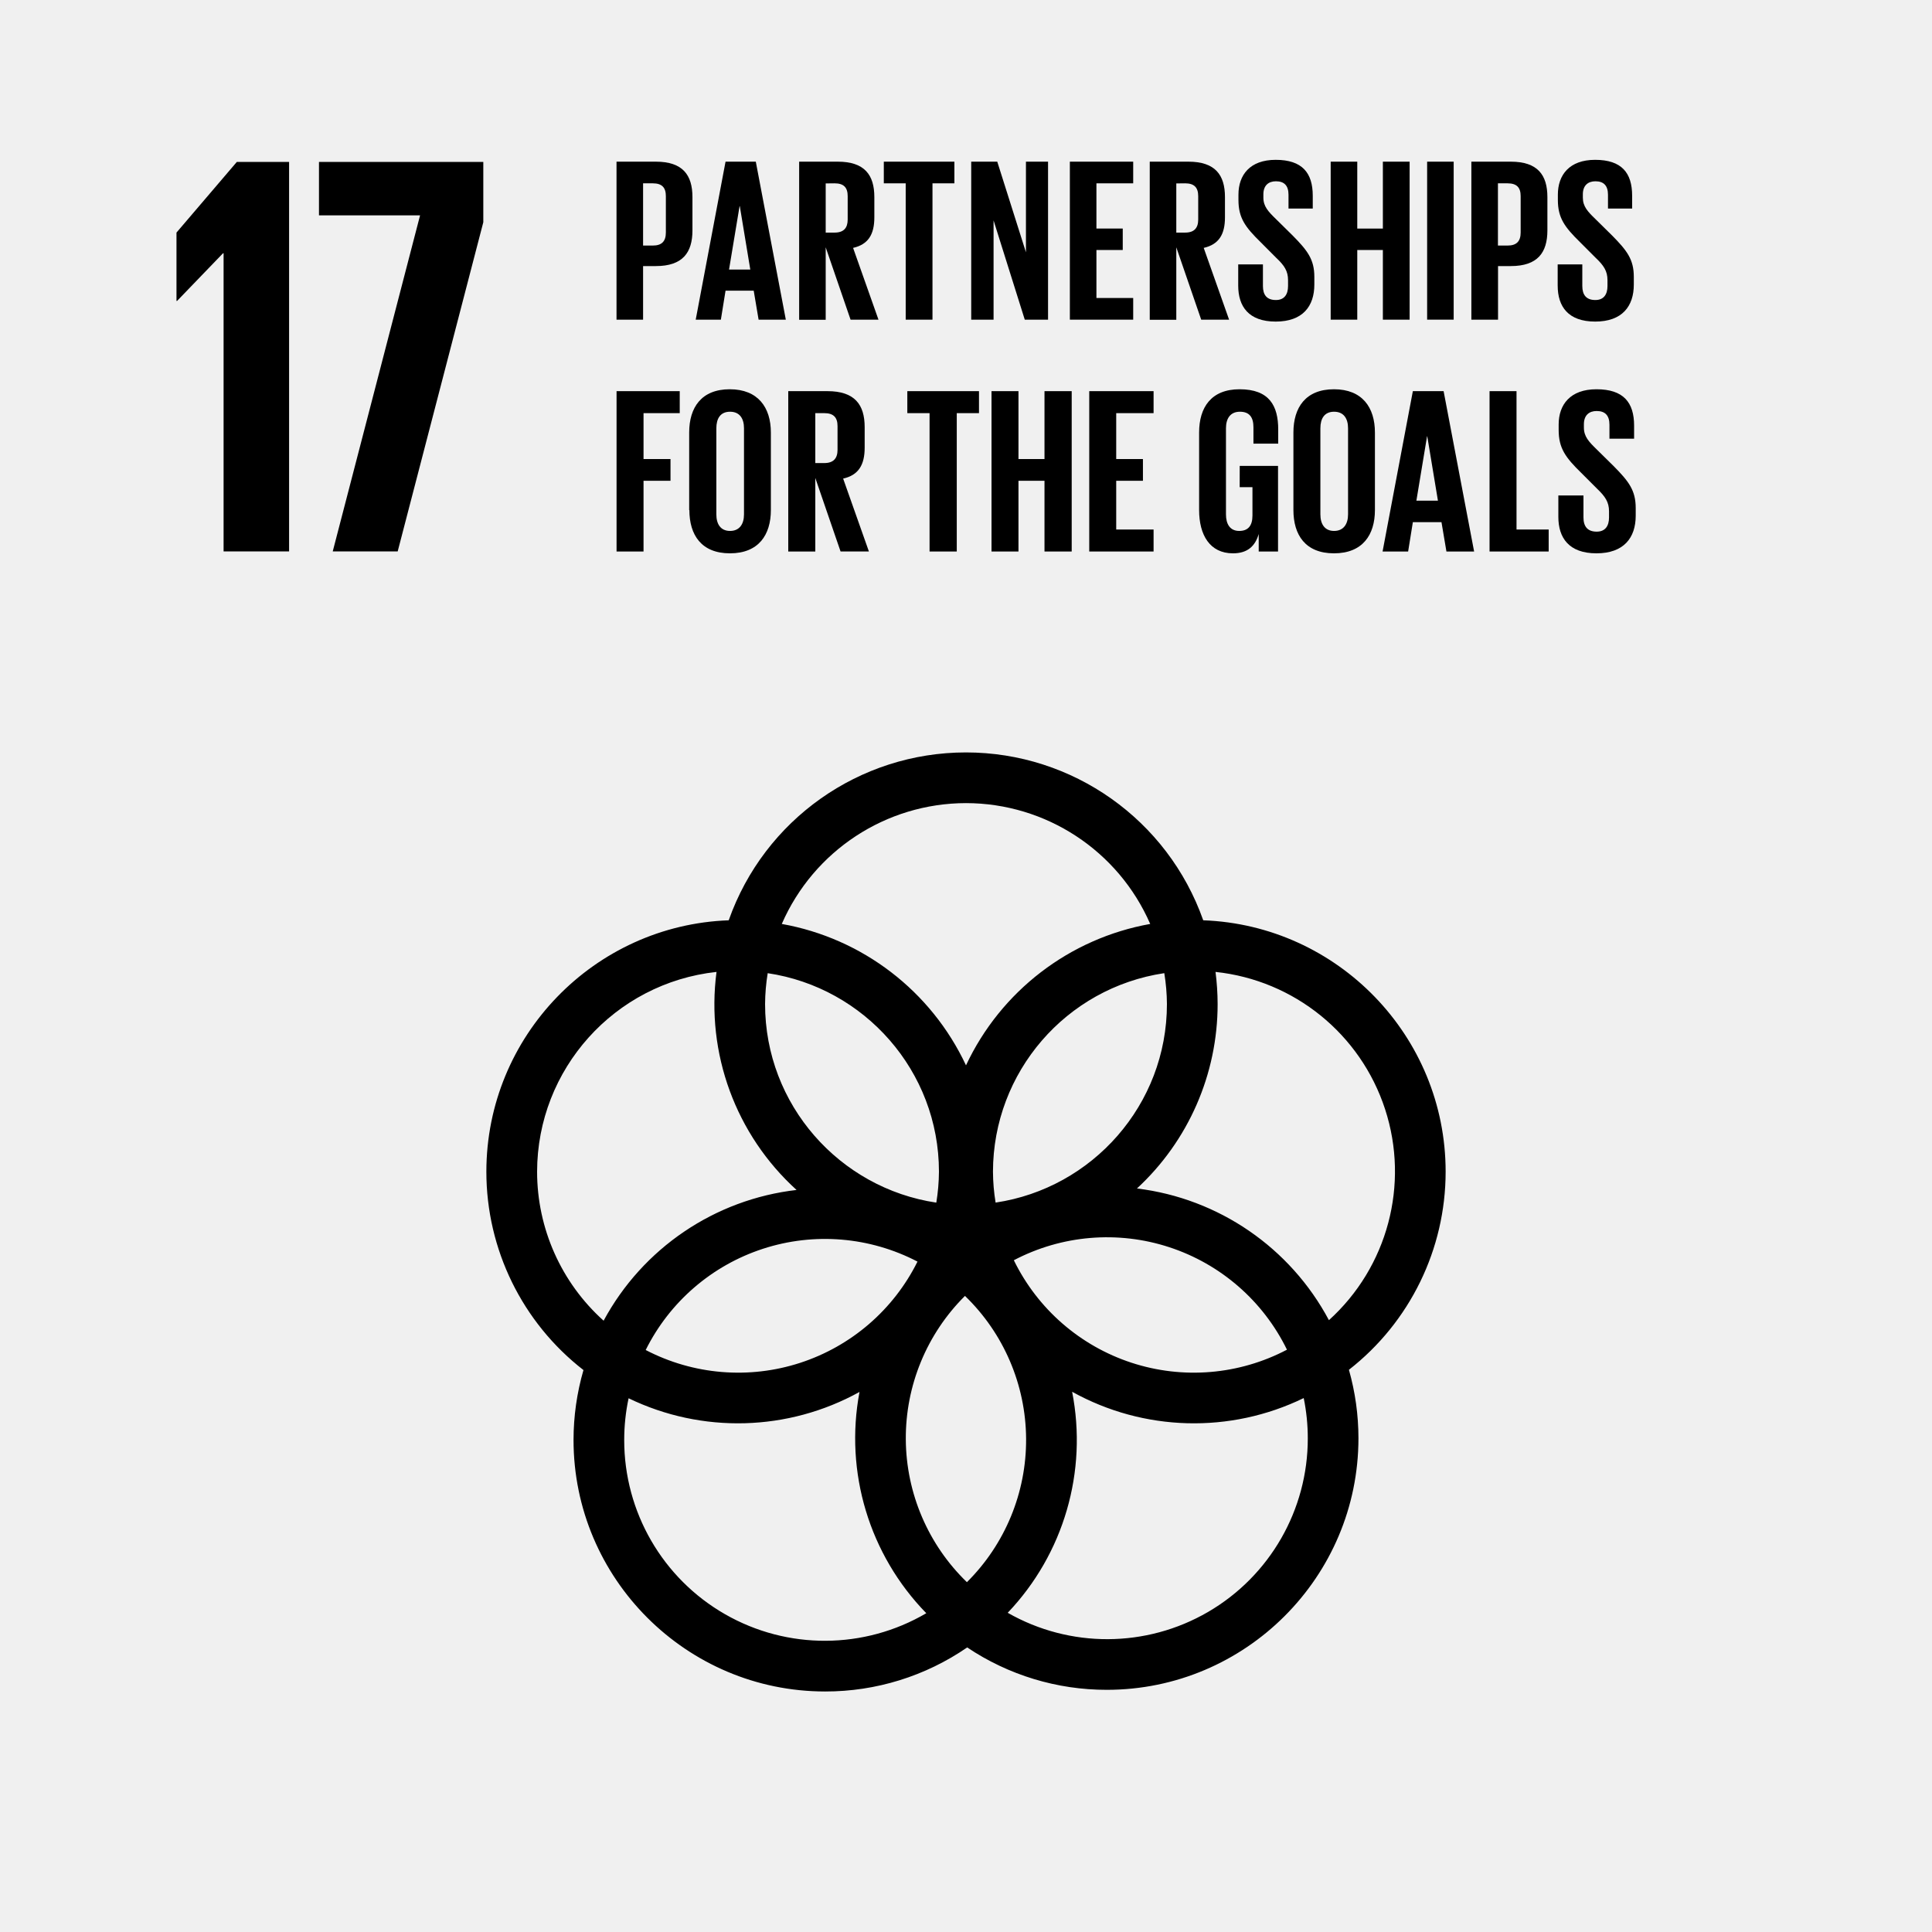
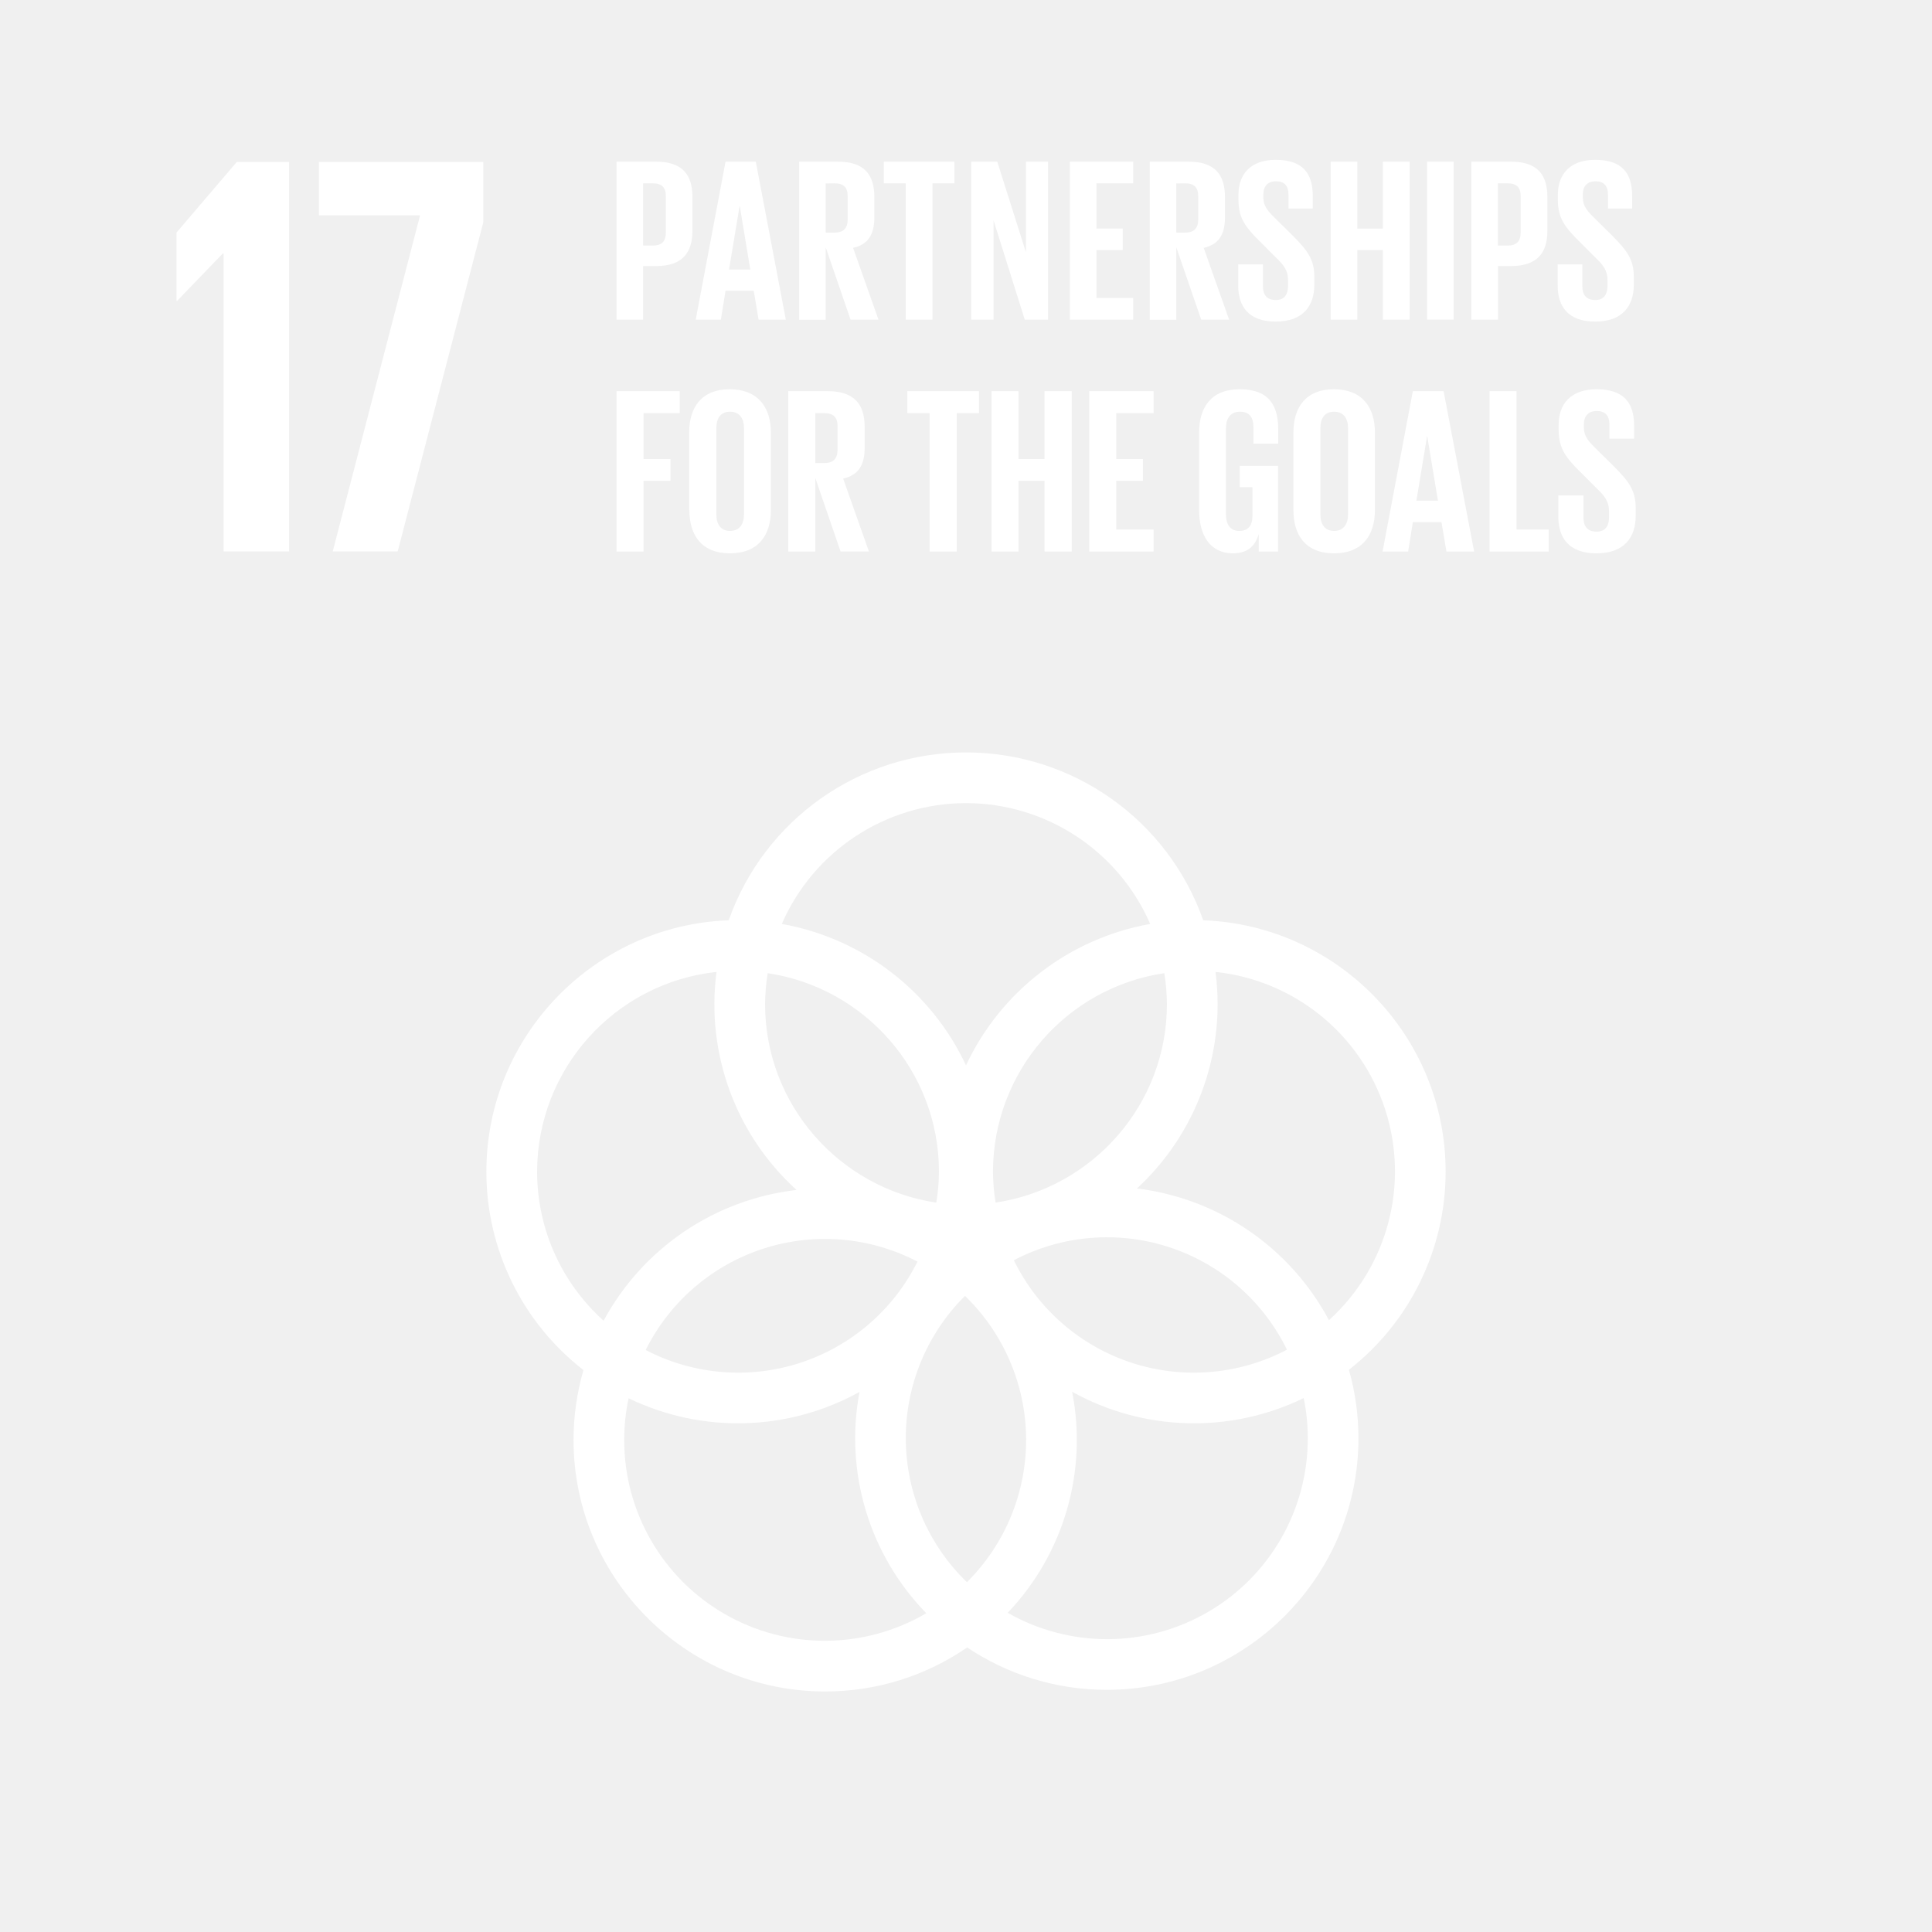
<svg xmlns="http://www.w3.org/2000/svg" id="Layer_1" data-name="Layer 1" viewBox="0 0 1000 1000" focusable="false">
  <link type="text/css" rel="stylesheet" id="dark-mode-general-link" />
  <link type="text/css" rel="stylesheet" id="dark-mode-custom-link" />
  <style type="text/css" id="dark-mode-custom-style" />
  <defs>
    <style>
      .cls-2 {
-         fill: currentColour;
+         fill: #fff;
      }
    </style>
  </defs>
  <path class="cls-2" d="M319.11,83.68h20.38c13.86,0,18.92,6.87,18.92,18.34v17.24c0,11.47-5.06,18.46-18.92,18.46h-6.63v27.74H319.11Zm13.75,11.21V127.1h5.05c4.71,0,6.74-2.29,6.74-6.76V101.53c0-4.45-2-6.64-6.74-6.64Z" />
  <path class="cls-2" d="M360.1,165.46l15.44-81.78H391.2l15.54,81.78H392.65l-2.53-15H375.54l-2.42,15Zm17.25-25.94h11l-5.43-32.81h-.12Z" />
  <path class="cls-2" d="M427.38,128v37.51H413.64V83.68h20c13.86,0,18.92,6.87,18.92,18.34v10.49c0,8.8-3.13,14-11,15.8l13.14,37.15H440.25Zm0-33.06v25.45H432c4.71,0,6.76-2.41,6.76-6.75V101.53c0-4.45-2-6.64-6.76-6.64Z" />
  <polygon class="cls-2" points="457.46 83.68 493.99 83.68 493.99 94.89 482.65 94.89 482.65 165.46 468.79 165.46 468.79 94.89 457.46 94.89 457.46 83.68" />
  <polygon class="cls-2" points="514.27 114.08 514.27 165.46 502.7 165.46 502.7 83.68 516.18 83.68 531.03 130.59 531.03 83.68 542.47 83.68 542.47 165.46 530.42 165.46 514.27 114.08" />
  <polygon class="cls-2" points="553.76 83.68 586.54 83.68 586.54 94.89 567.51 94.89 567.51 118.29 581.13 118.29 581.13 129.4 567.51 129.4 567.51 154.24 586.54 154.24 586.54 165.46 553.76 165.46 553.76 83.68" />
  <path class="cls-2" d="M608.85,128v37.51H595.11V83.68h20c13.88,0,18.93,6.87,18.93,18.34v10.49c0,8.8-3.14,14-11,15.8l13.14,37.15H621.74Zm0-33.06v25.45h4.59c4.7,0,6.75-2.41,6.75-6.75V101.53c0-4.45-2.05-6.64-6.75-6.64Z" />
  <path class="cls-2" d="M640.9,147.84v-11h12.79v11.21c0,4.59,2,7.24,6.73,7.24,4.35,0,6.27-2.9,6.27-7.24V145c0-4.71-1.92-7.61-6.16-11.59l-8.06-8.09c-7.84-7.7-11.45-12.42-11.45-21.81v-2.78c0-10.14,5.91-18,19.28-18,13.74,0,19.18,6.75,19.18,18.58v6.63H666.93v-7.11c0-4.72-2.16-7-6.51-7-3.86,0-6.5,2.18-6.5,6.76v1.69c0,4.59,2.54,7.23,6.5,11.09l8.8,8.68c7.48,7.6,11.08,12.18,11.08,21.23v4c0,11.23-6,19.17-20,19.17s-19.4-7.83-19.4-18.57" />
  <polygon class="cls-2" points="715.77 129.4 702.52 129.4 702.52 165.46 688.76 165.46 688.76 83.68 702.52 83.68 702.52 118.31 715.77 118.31 715.77 83.68 729.62 83.68 729.62 165.46 715.77 165.46 715.77 129.4" />
  <rect class="cls-2" x="738.68" y="83.68" width="13.74" height="81.77" />
  <path class="cls-2" d="M761.58,83.68H782c13.87,0,18.93,6.87,18.93,18.34v17.24c0,11.47-5.06,18.46-18.93,18.46h-6.62v27.74H761.58Zm13.75,11.21V127.1h5c4.71,0,6.76-2.29,6.76-6.76V101.53c0-4.45-2-6.64-6.76-6.64Z" />
  <path class="cls-2" d="M806.25,147.84v-11H819v11.21c0,4.59,2.05,7.24,6.76,7.24,4.33,0,6.27-2.9,6.27-7.24V145c0-4.71-1.94-7.61-6.15-11.59l-8.08-8.09c-7.83-7.7-11.45-12.42-11.45-21.81v-2.78c0-10.14,5.92-18,19.28-18,13.75,0,19.16,6.75,19.16,18.58v6.63H832.29v-7.11c0-4.72-2.18-7-6.51-7-3.86,0-6.5,2.18-6.5,6.76v1.69c0,4.59,2.51,7.23,6.5,11.09l8.8,8.68c7.47,7.6,11.08,12.18,11.08,21.23v4c0,11.23-6,19.17-20,19.17s-19.4-7.83-19.4-18.57" />
  <polygon class="cls-2" points="149.63 83.81 149.63 285.42 115.73 285.42 115.73 131.09 115.43 131.09 91.64 155.77 91.35 155.77 91.35 120.38 122.58 83.81 149.63 83.81" />
  <polygon class="cls-2" points="165.1 83.81 250.16 83.81 250.16 115.03 205.84 285.42 172.22 285.42 217.43 111.46 165.1 111.46 165.1 83.81" />
  <polygon class="cls-2" points="319.13 202.46 351.83 202.46 351.83 213.84 333.09 213.84 333.09 237.6 347.05 237.6 347.05 248.85 333.09 248.85 333.09 285.46 319.13 285.46 319.13 202.46" />
  <path class="cls-2" d="M356.72,264V223.88c0-13,6.36-22.4,21-22.4S399,210.91,399,223.88V264c0,12.85-6.36,22.4-21.18,22.4s-21-9.55-21-22.4m28.27,2.2V221.68c0-5-2.2-8.57-7.22-8.57s-7.09,3.55-7.09,8.57v44.56c0,5,2.19,8.57,7.09,8.57s7.22-3.55,7.22-8.57" />
  <path class="cls-2" d="M422,247.39v38.07H408v-83h20.32c14.08,0,19.23,7,19.23,18.61v10.65c0,8.93-3.19,14.2-11.14,16l13.33,37.71H435.07Zm0-33.55v25.84h4.65c4.77,0,6.86-2.45,6.86-6.86V220.57c0-4.53-2.09-6.73-6.86-6.73Z" />
  <polygon class="cls-2" points="469.63 202.46 506.72 202.46 506.72 213.84 495.22 213.84 495.22 285.46 481.14 285.46 481.14 213.84 469.63 213.84 469.63 202.46" />
  <polygon class="cls-2" points="540.63 248.85 527.16 248.85 527.16 285.46 513.21 285.46 513.21 202.46 527.16 202.46 527.16 237.6 540.63 237.6 540.63 202.46 554.71 202.46 554.71 285.46 540.63 285.46 540.63 248.85" />
  <polygon class="cls-2" points="563.79 202.46 597.09 202.46 597.09 213.84 577.75 213.84 577.75 237.6 591.58 237.6 591.58 248.85 577.75 248.85 577.75 274.08 597.09 274.08 597.09 285.46 563.79 285.46 563.79 202.46" />
  <path class="cls-2" d="M641.68,241.14h19.83v44.32h-10V276.4c-1.83,6.25-5.75,10-13.34,10-12,0-17.51-9.55-17.51-22.4V223.88c0-13,6.24-22.4,20.94-22.4,15.42,0,20,8.57,20,20.81v7.34H648.78v-8.44c0-5.14-2-8.08-7-8.08s-7.22,3.55-7.22,8.57v44.56c0,5,2.07,8.57,6.86,8.57,4.52,0,6.85-2.58,6.85-8V252.16h-6.61Z" />
  <path class="cls-2" d="M669.47,264V223.88c0-13,6.36-22.4,21-22.4s21.19,9.43,21.19,22.4V264c0,12.85-6.37,22.4-21.19,22.4s-21-9.55-21-22.4m28.28,2.2V221.68c0-5-2.21-8.57-7.23-8.57s-7.09,3.55-7.09,8.57v44.56c0,5,2.2,8.57,7.09,8.57s7.23-3.55,7.23-8.57" />
  <path class="cls-2" d="M715.62,285.46l15.67-83h15.92l15.79,83H748.67l-2.56-15.19H731.29l-2.44,15.19Zm17.5-26.32h11.15l-5.52-33.3h-.11Z" />
  <polygon class="cls-2" points="770.99 202.46 784.95 202.46 784.95 274.08 801.59 274.08 801.59 285.46 770.99 285.46 770.99 202.46" />
  <path class="cls-2" d="M806.6,267.59V256.45h13v11.38c0,4.65,2.09,7.35,6.85,7.35,4.42,0,6.38-2.95,6.38-7.35v-3.18c0-4.78-2-7.71-6.25-11.76l-8.19-8.19c-8-7.84-11.63-12.61-11.63-22.17v-2.81c0-10.28,6-18.24,19.58-18.24,14,0,19.47,6.85,19.47,18.85v6.73H833.05v-7.21c0-4.78-2.21-7.11-6.63-7.11-3.91,0-6.6,2.21-6.6,6.86v1.71c0,4.65,2.58,7.35,6.6,11.27l8.94,8.81c7.6,7.71,11.28,12.36,11.28,21.54v4c0,11.39-6.13,19.47-20.33,19.47s-19.71-8-19.71-18.85" />
  <path class="cls-2" d="M748.26,606.48c0-70.23-55.87-127.6-125.47-130.14a130.23,130.23,0,0,0-245.61,0c-69.59,2.54-125.44,59.92-125.44,130.14A130,130,0,0,0,302,709.14a130.4,130.4,0,0,0-5.14,36.16c0,71.78,58.43,130.21,130.26,130.21a129.47,129.47,0,0,0,73.5-22.8,129.52,129.52,0,0,0,72.26,21.94c71.82,0,130.25-58.43,130.25-130.22A129.92,129.92,0,0,0,698.2,709a130.08,130.08,0,0,0,50.06-102.51M604,519.7c0,52.14-38.59,95.3-88.68,102.76a102.74,102.74,0,0,1-1.36-16,104.06,104.06,0,0,1,88.68-102.76,103.77,103.77,0,0,1,1.36,16M500.47,818.93a103.73,103.73,0,0,1-1-148.17,103.7,103.7,0,0,1,1,148.17M397.33,503.71C447.42,511.16,486,554.33,486,606.48a102.74,102.74,0,0,1-1.37,16C434.56,615,396,571.84,396,519.7a104,104,0,0,1,1.36-16M474.89,653a103.63,103.63,0,0,1-140.68,45.76A103.63,103.63,0,0,1,474.89,653m49.87-.7a103.67,103.67,0,0,1,141.37,46.3,103.67,103.67,0,0,1-141.37-46.3M500,415.69a104.13,104.13,0,0,1,95.35,62.54A130.71,130.71,0,0,0,500,551.42a130.61,130.61,0,0,0-95.35-73.19A104.14,104.14,0,0,1,500,415.69M278,606.48a104.17,104.17,0,0,1,92.87-103.42A129.57,129.57,0,0,0,412.3,615.92a130.49,130.49,0,0,0-99.87,67.67A103.68,103.68,0,0,1,278,606.48M323.09,745.3a103.41,103.41,0,0,1,2.27-21.56,130,130,0,0,0,119.52-3.27A129.64,129.64,0,0,0,479.45,835,103.83,103.83,0,0,1,323.09,745.3m353.82-.87a103.85,103.85,0,0,1-155.32,90.35,129.67,129.67,0,0,0,33.34-114.41,129.92,129.92,0,0,0,119.87,3.27,103.39,103.39,0,0,1,2.11,20.79M588.49,615.15a129.9,129.9,0,0,0,41.75-95.45,132.61,132.61,0,0,0-1.09-16.64,103.83,103.83,0,0,1,58.7,180.26,130.5,130.5,0,0,0-99.36-68.17" />
</svg>
